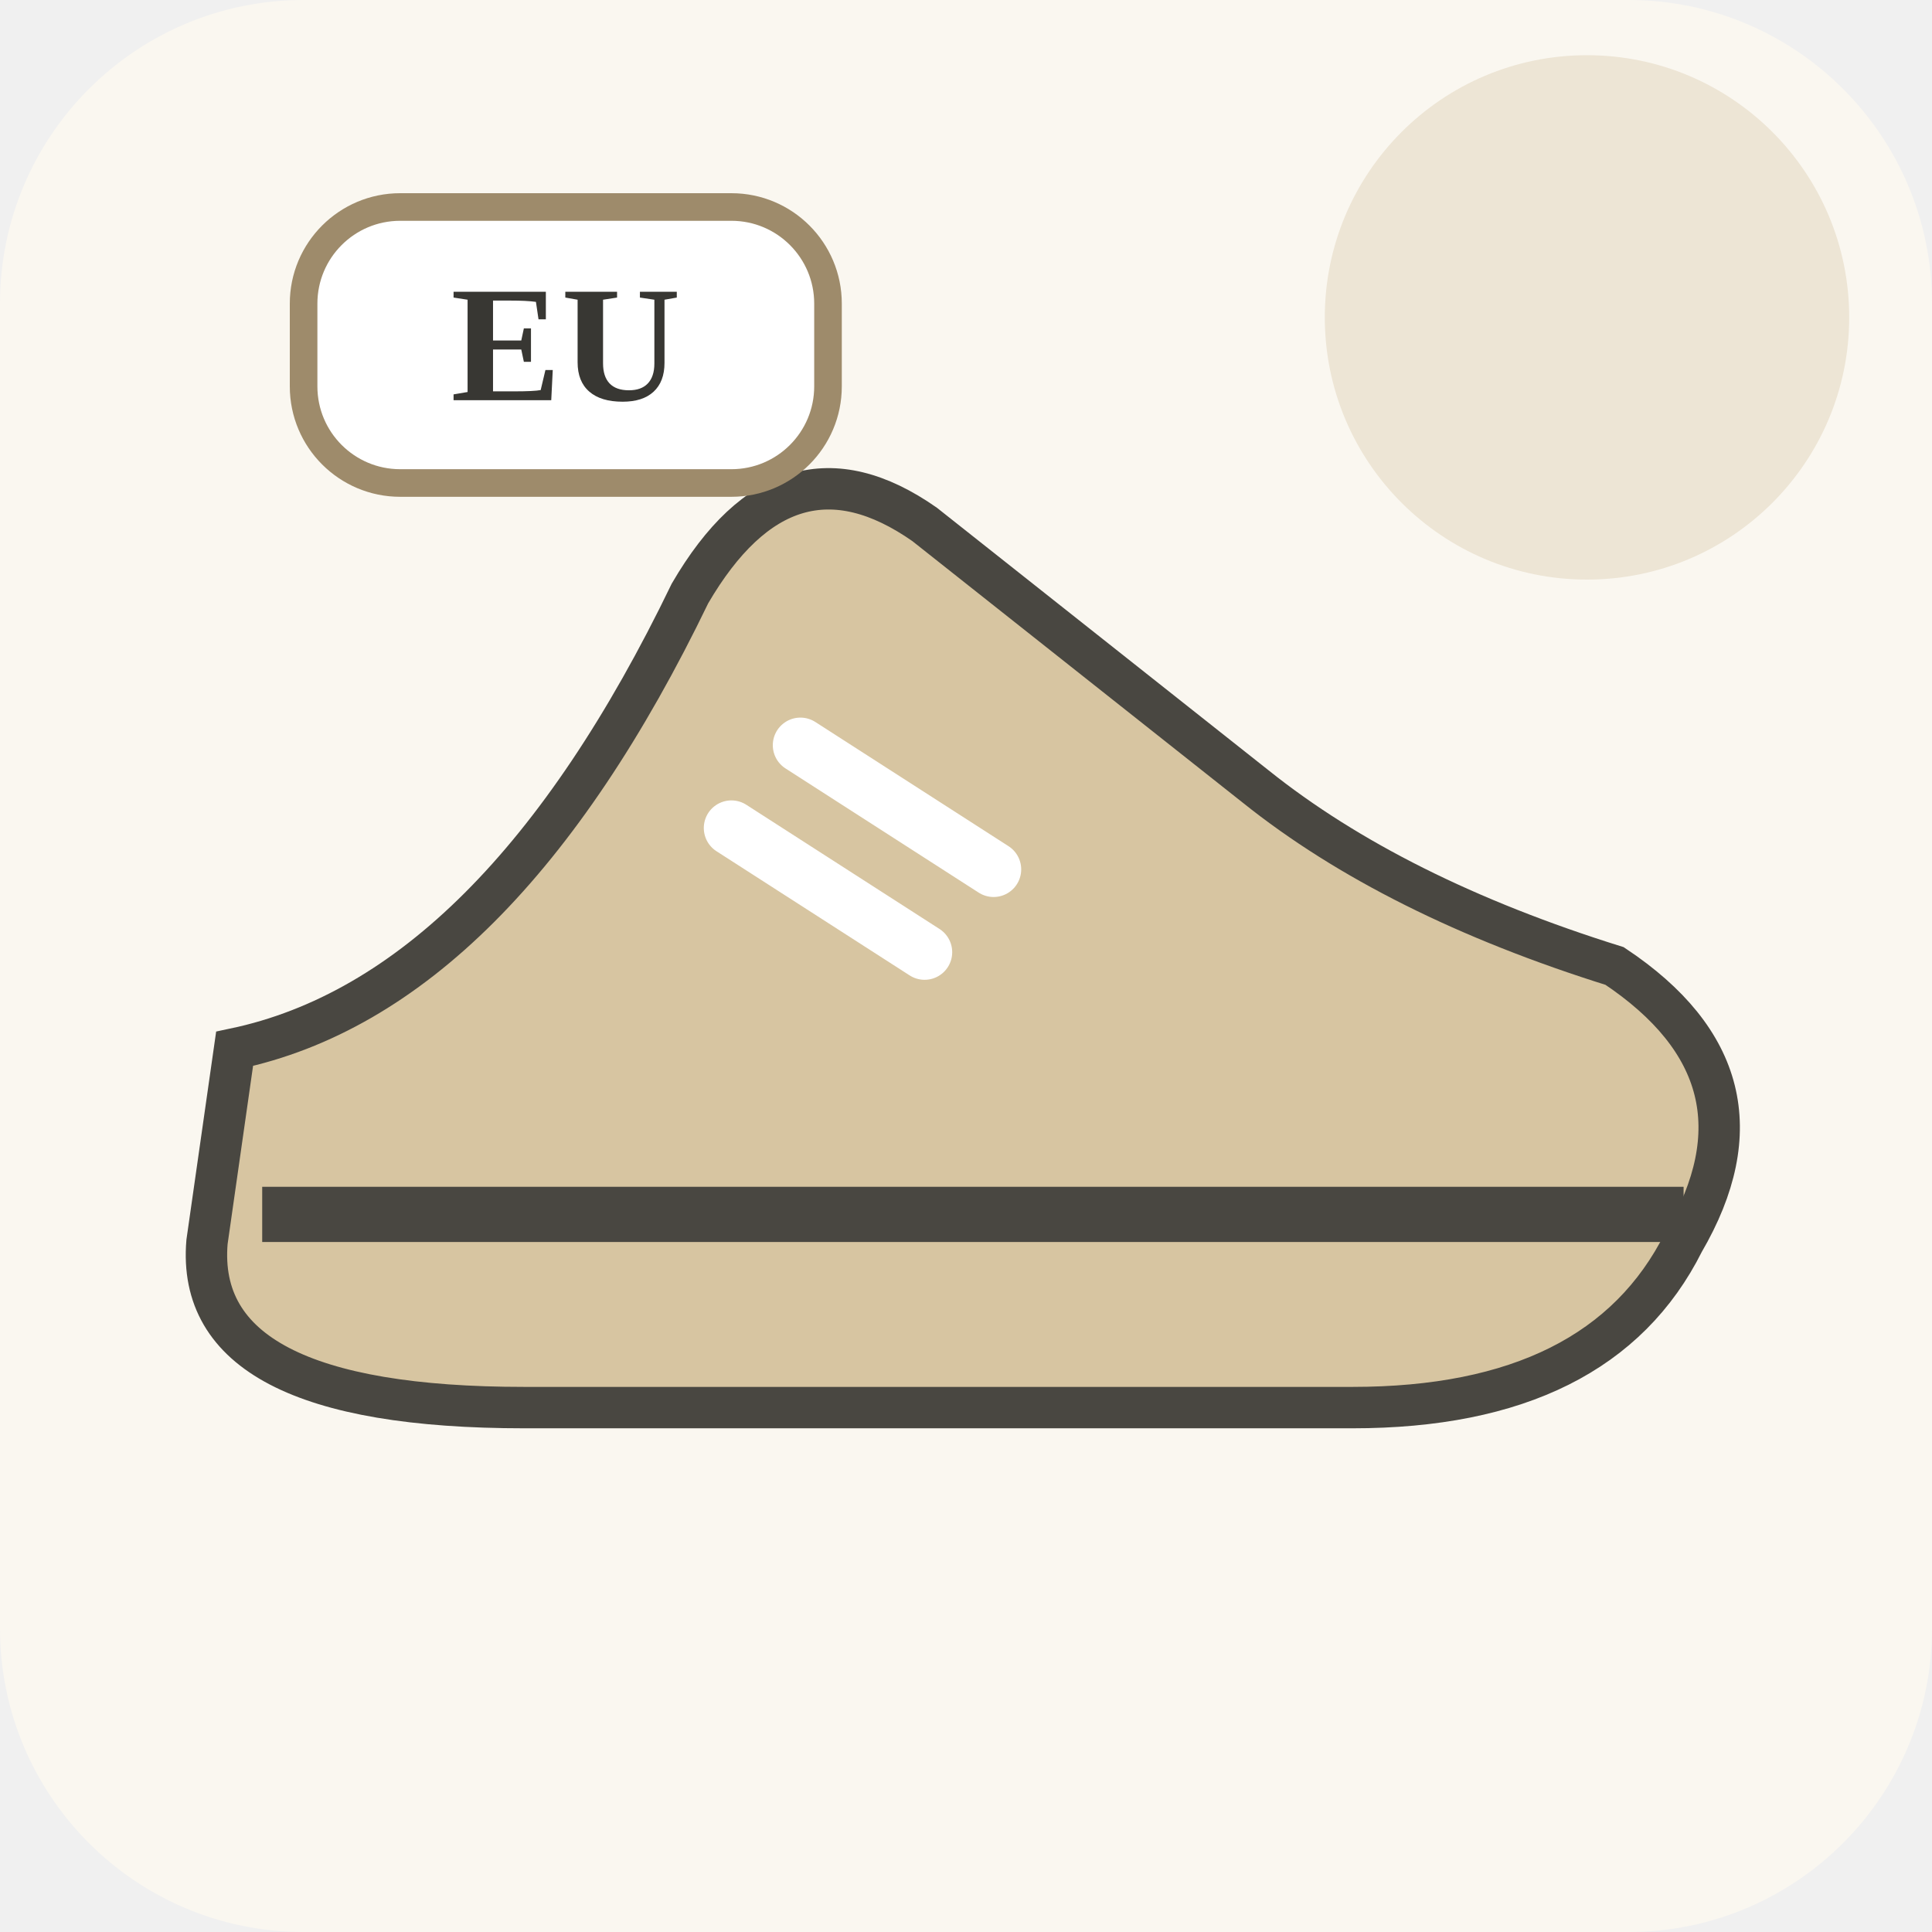
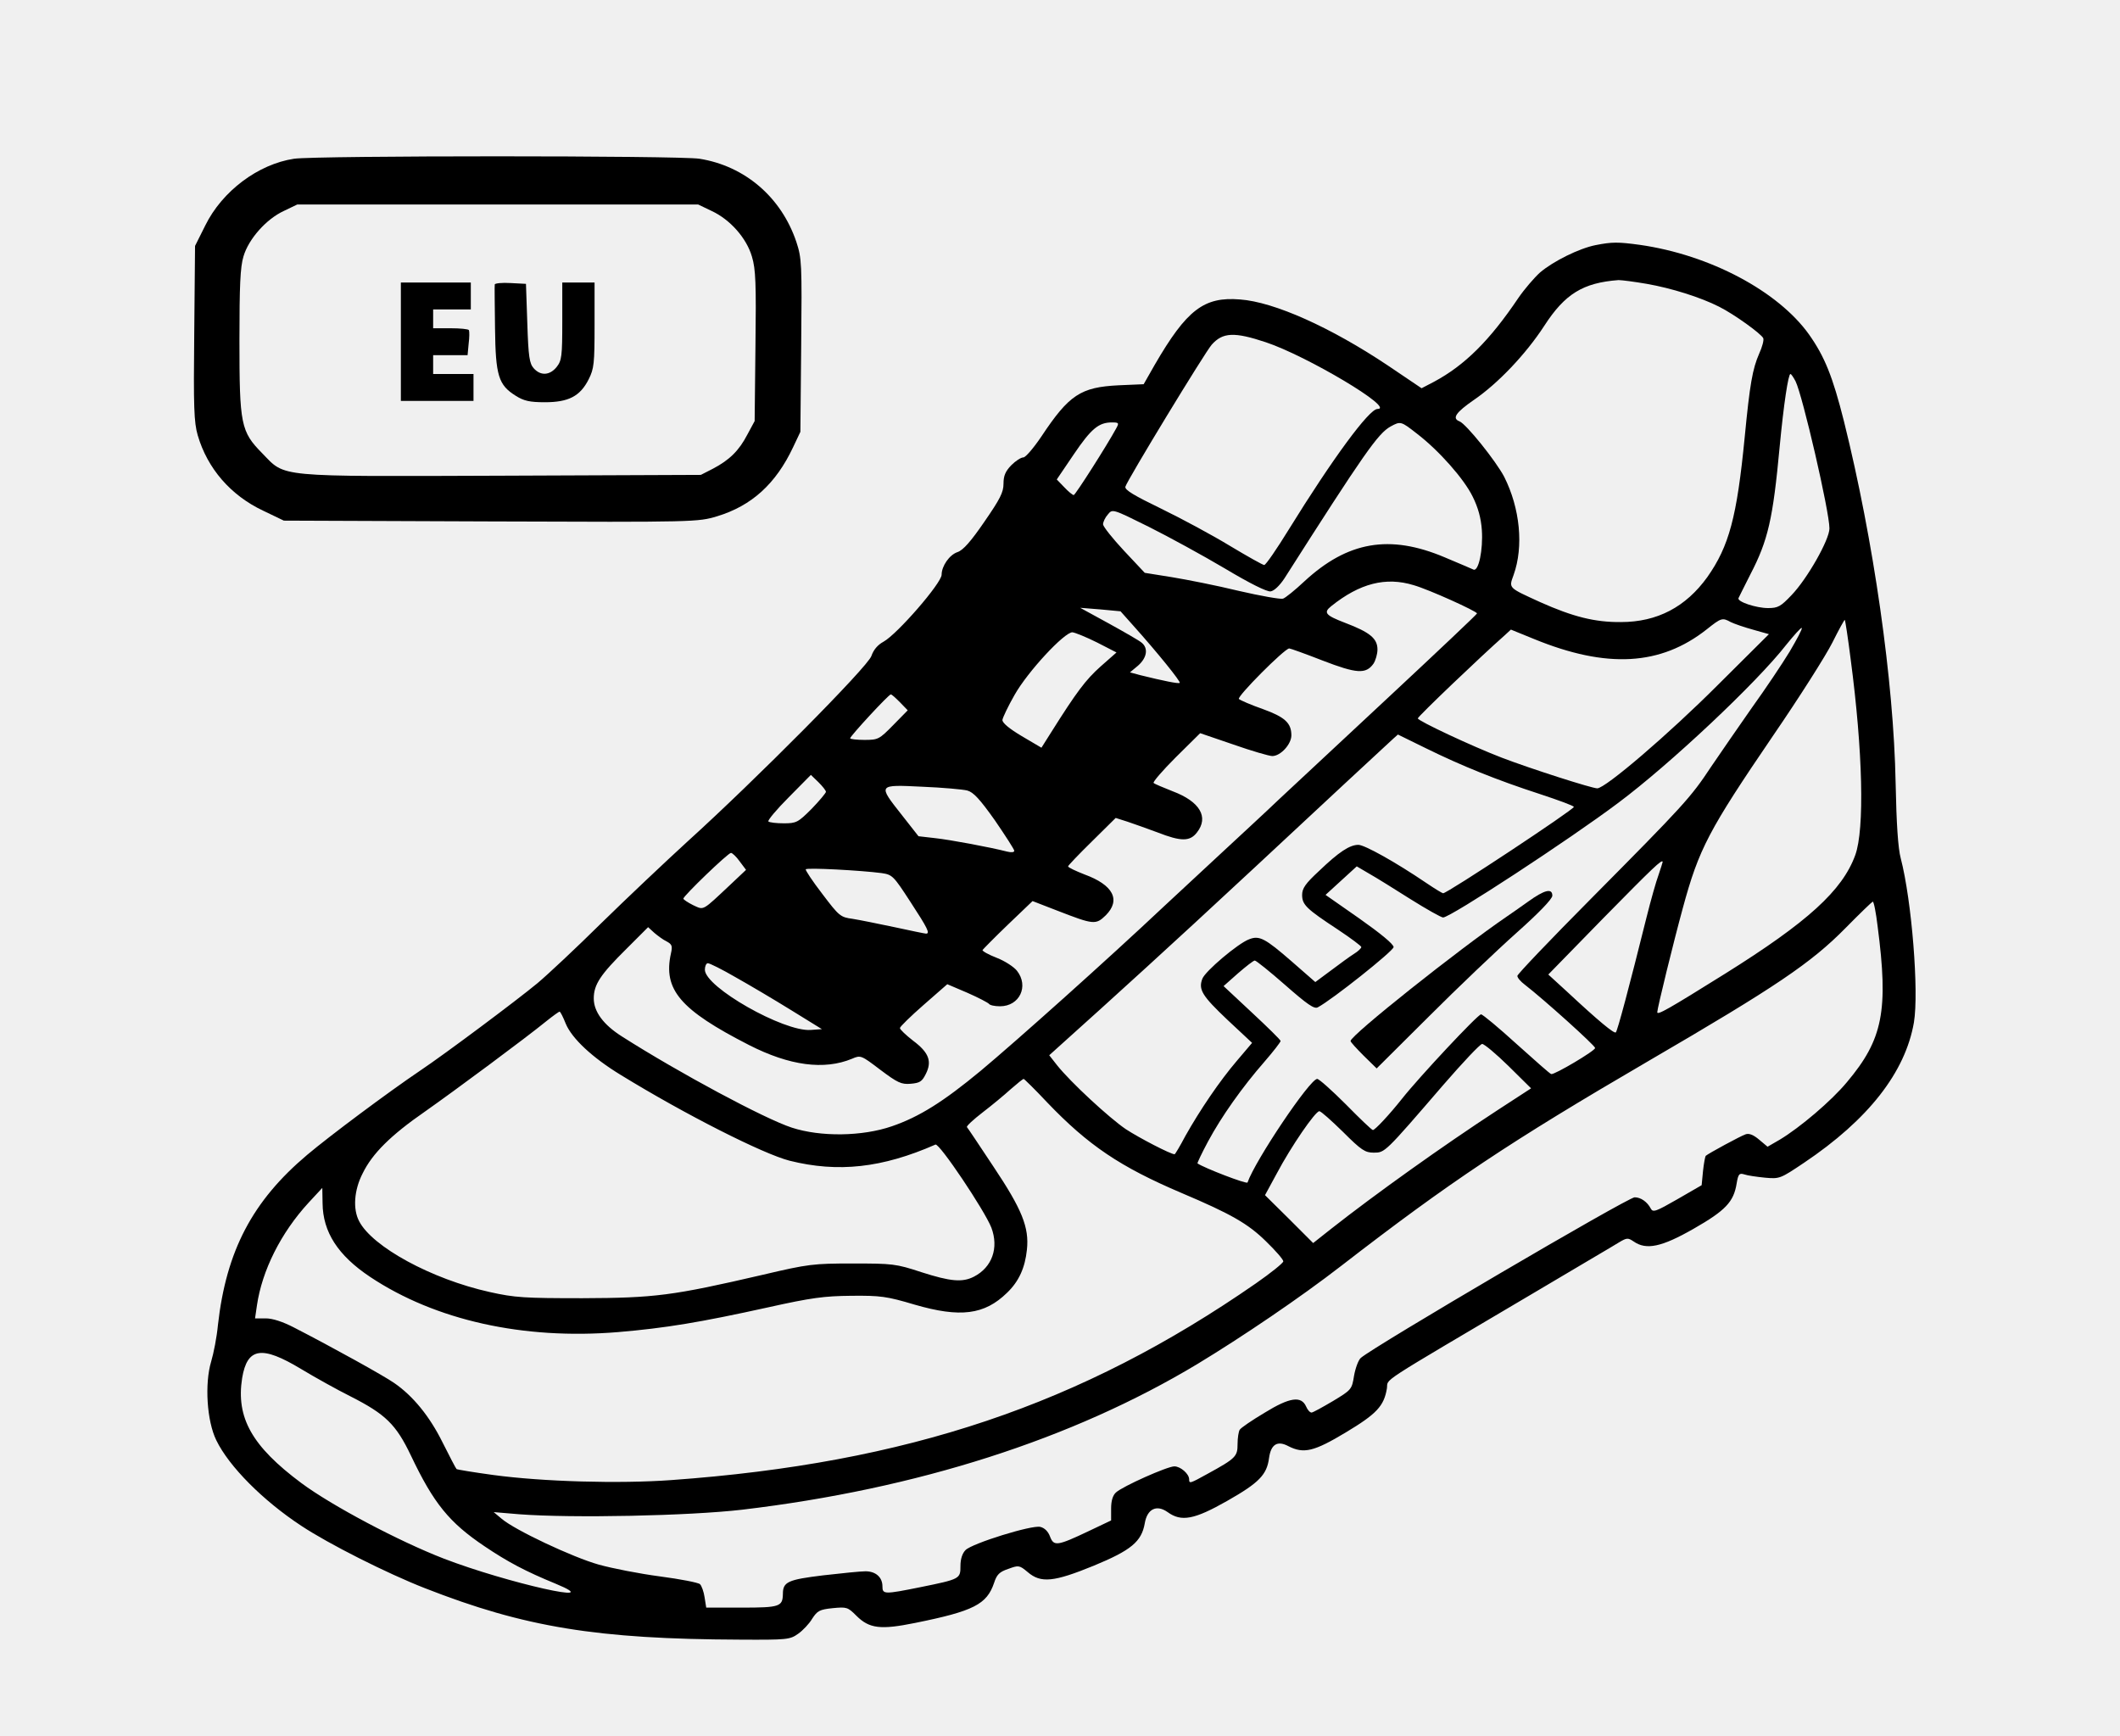
- <svg xmlns="http://www.w3.org/2000/svg" viewBox="0 0 140 140">
-   <rect width="140" height="140" rx="22" fill="#FAF7F0" />
-   <circle cx="115" cy="23" r="19" fill="#EDE5D5" />
-   <path d="M17 76Q36 72 50 43Q57 31 67 38L91 57Q101 65 117 70Q129 78 122 90Q116 102 98 102H38Q14 102 15 90Z" fill="#D7C5A1" stroke="#494741" stroke-width="3" />
-   <path d="M19 88H122" stroke="#494741" stroke-width="4" />
-   <path d="m58 54 14 9m-19-3 14 9" stroke="#fff" stroke-width="4" stroke-linecap="round" />
-   <rect x="22" y="15" width="38" height="20" rx="7" fill="#fff" stroke="#9E8B6B" stroke-width="2" />
-   <text x="41" y="29" font-size="12" font-weight="bold" text-anchor="middle" fill="#383733">EU</text>
+ <svg xmlns="http://www.w3.org/2000/svg" version="1.0" width="788pt" height="645pt" viewBox="0 0 788 645" preserveAspectRatio="xMidYMid meet">
+   <g transform="translate(0,645) scale(0.1,-0.1)" fill="#000000" stroke="none">
+     <path d="M1093 5860 c-133 -20 -267 -120 -330 -248 l-38 -76 -3 -324 c-3 -275 -1 -332 13 -380 36 -123 122 -223 243 -280 l77 -37 770 -3 c760 -3 770 -2 840 19 129 39 219 121 283 257 l27 57 3 321 c3 306 2 324 -18 385 -56 166 -191 282 -360 309 -76 12 -1426 12 -1507 0z m1552 -194 c69 -32 130 -101 150 -170 14 -46 16 -101 13 -333 l-3 -278 -27 -50 c-31 -60 -67 -95 -128 -127 l-45 -23 -739 -3 c-849 -3 -803 -7 -891 83 -80 81 -85 107 -85 419 0 204 3 274 15 313 19 65 85 139 150 169 l50 24 745 0 745 0 50 -24z" />
+     <path d="M1490 5180 l0 -220 135 0 135 0 0 50 0 50 -75 0 -75 0 0 35 0 35 64 0 64 0 4 43 c3 23 3 45 1 50 -2 4 -33 7 -69 7 l-64 0 0 35 0 35 70 0 70 0 0 50 0 50 -130 0 -130 0 0 -220z" />
+     <path d="M1839 5393 c-1 -4 0 -78 1 -163 2 -177 13 -211 77 -251 30 -19 52 -24 108 -24 88 0 131 22 163 85 20 40 22 58 22 202 l0 158 -60 0 -60 0 0 -144 c0 -130 -2 -146 -21 -170 -25 -31 -59 -34 -85 -5 -16 18 -20 42 -24 168 l-5 146 -57 3 c-32 2 -58 -1 -59 -5z" />
+     <path d="M5931 5539 c-61 -12 -158 -60 -207 -102 -22 -20 -58 -62 -80 -94 -107 -159 -200 -251 -314 -312 l-46 -24 -126 85 c-211 141 -422 236 -549 245 -134 11 -198 -38 -317 -243 l-41 -72 -93 -4 c-141 -7 -184 -35 -287 -190 -29 -43 -59 -78 -67 -78 -9 0 -29 -13 -45 -29 -22 -23 -29 -39 -29 -69 0 -32 -13 -57 -71 -141 -50 -73 -79 -106 -100 -113 -30 -10 -59 -52 -59 -84 0 -31 -165 -221 -216 -249 -22 -12 -37 -30 -45 -53 -13 -40 -431 -461 -684 -690 -82 -75 -226 -211 -320 -303 -93 -92 -200 -192 -237 -223 -76 -63 -342 -262 -436 -325 -120 -81 -337 -243 -420 -313 -204 -172 -301 -357 -332 -633 -4 -44 -16 -105 -25 -135 -25 -83 -16 -222 19 -293 47 -97 173 -224 316 -318 101 -67 319 -177 460 -232 370 -145 639 -189 1170 -191 177 -1 186 0 217 22 17 12 41 37 52 56 19 29 27 34 76 39 52 5 56 4 88 -28 48 -48 90 -53 218 -27 218 44 267 69 294 149 10 31 20 41 53 52 38 14 41 14 72 -12 49 -42 97 -37 246 24 138 57 177 89 189 157 9 54 44 71 85 42 51 -37 99 -28 222 42 118 67 147 97 155 159 7 51 31 66 72 44 57 -29 95 -20 213 51 115 69 142 98 153 163 7 41 -54 1 555 361 151 90 290 171 307 182 30 18 34 18 55 4 47 -33 104 -21 223 47 119 68 149 100 160 168 6 36 10 40 29 34 11 -4 46 -9 76 -12 55 -5 57 -4 145 55 240 161 377 337 409 522 19 114 -8 453 -49 610 -10 37 -16 128 -19 280 -7 379 -82 902 -192 1344 -42 167 -72 241 -130 323 -115 161 -369 296 -629 333 -81 11 -103 11 -164 -1z m190 -144 c92 -16 200 -50 269 -85 56 -28 157 -101 164 -117 3 -7 -4 -33 -15 -57 -25 -57 -35 -114 -54 -311 -29 -297 -58 -405 -139 -520 -80 -111 -186 -167 -321 -167 -97 -1 -179 20 -300 74 -120 55 -117 51 -99 101 38 106 24 248 -35 365 -31 59 -141 196 -166 206 -29 11 -14 33 54 80 89 61 192 169 261 275 77 119 144 160 276 170 12 0 59 -6 105 -14z m-1416 -217 c153 -51 484 -248 415 -248 -31 0 -167 -185 -329 -447 -45 -73 -86 -133 -92 -133 -5 0 -62 32 -127 71 -64 39 -179 101 -255 138 -101 49 -137 70 -134 82 6 23 296 500 321 528 41 46 84 48 201 9z m1969 -145 c26 -52 126 -484 126 -547 0 -42 -83 -188 -141 -248 -40 -42 -50 -48 -87 -48 -45 0 -116 24 -110 37 2 5 22 44 44 88 66 127 84 206 109 475 15 158 32 270 40 270 3 0 11 -12 19 -27z m-2525 -175 c-33 -61 -152 -248 -158 -248 -4 0 -20 13 -35 29 l-28 29 63 93 c65 96 93 119 142 119 26 0 27 -2 16 -22z m1118 -20 c81 -62 175 -168 207 -234 20 -40 31 -80 34 -124 5 -73 -12 -155 -31 -147 -7 3 -55 24 -108 46 -204 86 -360 59 -521 -90 -34 -32 -70 -61 -79 -64 -9 -3 -83 10 -165 29 -82 20 -194 42 -249 51 l-100 16 -77 82 c-42 45 -77 89 -78 98 0 9 8 26 18 37 17 21 17 21 152 -46 74 -37 202 -107 283 -155 92 -55 156 -87 170 -85 13 2 33 21 51 48 297 466 348 539 395 565 37 20 38 20 98 -27z m-12 -563 c56 -16 235 -97 235 -105 0 -3 -145 -140 -322 -305 -177 -165 -363 -338 -413 -385 -49 -47 -149 -139 -220 -205 -71 -66 -166 -154 -210 -195 -207 -195 -547 -499 -680 -610 -139 -115 -228 -171 -330 -206 -110 -38 -265 -40 -372 -5 -101 33 -418 203 -630 338 -70 44 -106 93 -106 142 0 52 25 89 122 185 l80 80 23 -21 c13 -11 33 -26 46 -32 20 -11 22 -17 16 -44 -30 -135 34 -210 290 -341 151 -77 279 -94 383 -51 32 14 34 13 105 -41 64 -48 78 -55 113 -52 34 3 42 8 56 36 24 47 12 80 -47 124 -27 21 -49 42 -49 47 0 5 40 44 88 86 l88 77 75 -32 c41 -18 77 -37 80 -41 3 -5 21 -9 41 -9 73 0 108 75 63 132 -11 14 -44 36 -75 48 -31 12 -54 25 -53 29 2 3 44 46 94 94 l92 88 93 -36 c134 -52 142 -53 179 -17 57 57 28 113 -79 152 -33 13 -61 26 -61 30 0 3 40 45 89 93 l88 87 44 -14 c24 -8 74 -26 112 -40 87 -34 120 -34 146 0 45 57 11 115 -90 153 -35 14 -67 27 -71 31 -4 3 33 46 82 95 l91 90 123 -42 c68 -24 134 -43 145 -43 31 0 71 44 71 77 0 46 -24 68 -107 98 -43 15 -82 32 -88 37 -9 8 169 187 187 188 4 0 60 -20 124 -45 127 -49 161 -51 189 -12 8 12 15 36 15 53 0 41 -28 64 -120 99 -73 28 -82 38 -52 62 106 85 203 110 307 78z m-1041 -152 c87 -97 176 -207 171 -211 -4 -4 -59 7 -148 29 l-37 10 30 25 c33 29 39 64 14 85 -9 8 -65 40 -123 72 l-106 58 75 -6 75 -7 49 -55z m2219 15 c12 -6 49 -19 82 -28 l60 -17 -190 -189 c-184 -184 -418 -384 -448 -384 -20 0 -248 73 -355 114 -112 43 -312 137 -312 146 0 7 238 234 321 307 l25 23 86 -35 c271 -111 471 -99 642 36 54 43 58 44 89 27z m446 -139 c45 -340 52 -631 17 -727 -48 -132 -177 -249 -484 -441 -213 -133 -252 -155 -252 -143 0 14 60 259 95 387 60 221 96 289 335 640 98 143 197 299 221 347 24 48 45 86 46 84 2 -2 12 -68 22 -147z m-227 29 c-28 -46 -91 -140 -140 -208 -48 -69 -117 -168 -152 -220 -76 -115 -101 -142 -447 -491 -150 -151 -273 -280 -273 -286 0 -7 12 -21 28 -33 70 -54 261 -226 261 -235 1 -10 -151 -100 -163 -97 -4 0 -61 51 -128 111 -67 61 -127 111 -133 111 -12 0 -230 -233 -294 -314 -46 -58 -100 -116 -108 -116 -4 0 -49 43 -100 95 -52 52 -100 95 -107 95 -27 0 -230 -302 -259 -385 -3 -7 -161 54 -186 71 -1 2 16 38 39 81 50 93 127 202 210 297 33 38 60 73 60 77 0 4 -48 51 -106 105 l-106 99 53 47 c30 26 58 48 63 48 5 0 56 -41 113 -91 82 -72 108 -90 121 -83 52 27 282 210 282 224 0 11 -49 51 -127 106 l-126 88 58 53 58 53 46 -27 c25 -14 94 -57 154 -95 59 -37 114 -68 121 -68 27 0 470 290 651 426 194 145 515 447 624 587 30 37 56 66 58 63 3 -3 -18 -42 -45 -88z m-2574 34 l72 -37 -59 -52 c-55 -49 -89 -94 -184 -245 l-36 -57 -73 43 c-47 28 -72 49 -72 60 1 9 21 51 45 93 49 87 185 233 215 233 10 -1 52 -18 92 -38z m-733 -222 l29 -30 -54 -55 c-52 -53 -56 -55 -107 -55 -29 0 -53 3 -53 6 0 8 143 163 151 163 3 1 18 -13 34 -29z m1955 -171 c132 -65 263 -118 423 -170 70 -23 127 -44 127 -48 0 -10 -470 -321 -486 -321 -3 0 -31 17 -62 38 -115 78 -230 142 -253 142 -32 0 -72 -26 -146 -97 -51 -47 -63 -65 -63 -89 0 -37 16 -52 133 -129 48 -32 87 -61 87 -65 0 -4 -12 -16 -27 -25 -16 -10 -54 -38 -86 -62 l-58 -43 -87 76 c-100 87 -121 98 -159 83 -41 -15 -164 -119 -174 -147 -15 -40 -1 -63 94 -153 l91 -85 -56 -66 c-65 -76 -138 -184 -192 -280 -20 -38 -38 -68 -40 -68 -15 0 -132 61 -181 93 -62 42 -206 175 -256 238 l-29 37 192 173 c245 222 376 342 908 838 107 99 195 181 196 181 0 0 47 -23 104 -51z m-2230 -162 c0 -4 -24 -33 -53 -63 -51 -51 -57 -54 -104 -54 -27 0 -53 3 -57 7 -3 4 30 44 76 90 l82 83 28 -27 c15 -15 28 -31 28 -36z m525 5 c23 -6 47 -32 103 -111 39 -57 72 -108 72 -113 0 -6 -11 -7 -27 -3 -62 16 -212 44 -268 50 l-61 7 -62 79 c-90 114 -90 113 76 105 75 -3 151 -10 167 -14z m-846 -263 l24 -32 -54 -51 c-112 -105 -101 -99 -143 -80 -20 10 -36 21 -36 24 0 10 166 170 177 170 5 0 20 -14 32 -31z m3431 -3 c0 -2 -7 -23 -15 -47 -9 -24 -29 -95 -45 -159 -64 -257 -108 -422 -114 -427 -6 -6 -64 42 -181 151 l-70 64 205 210 c183 186 220 222 220 208z m-2903 -41 c40 -6 44 -10 107 -107 64 -98 74 -118 58 -118 -4 0 -57 11 -117 24 -61 13 -131 27 -156 31 -45 6 -50 10 -112 92 -37 48 -64 89 -62 92 3 7 206 -4 282 -14z m3702 -197 c41 -314 20 -421 -114 -580 -58 -70 -175 -169 -250 -214 l-45 -26 -31 26 c-21 18 -38 25 -51 20 -18 -6 -138 -71 -148 -80 -2 -3 -7 -28 -10 -57 l-5 -52 -90 -52 c-80 -46 -91 -50 -99 -35 -13 25 -37 42 -60 42 -25 0 -969 -554 -1018 -597 -9 -8 -20 -38 -25 -66 -8 -51 -10 -53 -78 -94 -39 -23 -75 -43 -80 -43 -6 0 -15 10 -20 22 -18 41 -61 35 -155 -23 -47 -28 -88 -56 -92 -63 -4 -6 -8 -30 -8 -53 0 -46 -6 -53 -112 -111 -65 -36 -68 -37 -68 -20 0 20 -32 48 -55 48 -26 0 -192 -74 -217 -97 -12 -11 -18 -31 -18 -60 l0 -44 -82 -39 c-118 -56 -131 -58 -145 -21 -7 19 -20 32 -36 36 -31 8 -253 -61 -278 -86 -12 -12 -19 -33 -19 -59 0 -48 -1 -49 -149 -79 -134 -27 -141 -27 -141 3 0 34 -25 56 -63 56 -18 0 -88 -7 -157 -15 -131 -16 -150 -24 -150 -69 -1 -47 -11 -51 -152 -51 l-133 0 -6 38 c-3 21 -11 43 -17 49 -6 6 -73 19 -149 29 -76 10 -178 30 -228 44 -96 27 -311 128 -360 170 l-30 25 95 -8 c196 -15 632 -6 829 17 650 77 1227 262 1691 541 167 101 384 248 535 365 406 314 627 461 1143 762 474 276 604 364 732 494 52 53 98 97 101 98 4 0 12 -41 18 -91z m-4245 -190 c50 -28 143 -83 206 -122 l115 -71 -42 -3 c-100 -7 -393 159 -393 224 0 13 5 24 11 24 7 0 53 -23 103 -52z m-631 -173 c23 -55 99 -126 204 -190 241 -148 530 -294 628 -319 180 -45 344 -27 542 60 14 7 183 -245 208 -309 28 -75 3 -147 -65 -182 -43 -22 -87 -18 -196 17 -94 31 -107 32 -254 32 -147 0 -165 -2 -335 -42 -336 -78 -401 -86 -670 -87 -216 0 -251 2 -345 23 -216 48 -436 168 -485 263 -24 45 -19 116 13 178 36 74 105 142 232 230 111 78 374 273 450 335 25 20 47 36 50 36 3 0 13 -20 23 -45z m3504 -157 l84 -83 -123 -80 c-204 -133 -456 -313 -620 -442 l-67 -53 -89 89 -90 89 44 81 c53 100 143 231 158 231 6 0 45 -35 88 -77 68 -68 82 -77 114 -77 42 0 40 -2 259 252 72 83 136 151 144 152 8 0 52 -37 98 -82z m-1715 -135 c153 -160 272 -240 500 -337 184 -78 247 -114 314 -180 35 -34 64 -67 64 -74 0 -6 -46 -43 -102 -82 -650 -451 -1296 -668 -2173 -731 -193 -14 -478 -6 -662 19 -73 10 -134 20 -136 22 -3 3 -26 47 -52 99 -48 97 -110 173 -180 221 -37 26 -228 132 -374 207 -41 21 -78 33 -103 33 l-40 0 7 48 c19 130 89 270 192 382 l51 55 1 -57 c1 -107 57 -194 177 -274 242 -161 569 -234 921 -205 177 15 304 36 558 92 162 36 208 42 310 43 108 1 131 -2 235 -33 169 -49 259 -38 343 44 44 42 67 93 74 160 9 83 -18 150 -125 310 -51 77 -95 143 -98 146 -2 4 24 28 59 55 34 26 81 65 104 86 24 21 45 38 48 38 2 0 42 -39 87 -87z m-2773 -991 c53 -32 136 -78 184 -102 130 -66 169 -104 224 -219 85 -179 143 -250 274 -338 86 -58 152 -93 264 -139 201 -83 -181 3 -415 93 -168 65 -417 197 -530 281 -184 137 -243 243 -220 390 19 114 73 122 219 34z" />
+     <path d="M5680 3099 c-30 -21 -66 -47 -80 -56 -177 -121 -580 -441 -580 -462 0 -4 22 -28 49 -55 l48 -47 194 193 c107 107 254 247 327 312 82 73 132 125 132 137 0 29 -29 22 -90 -22z" />
+   </g>
</svg>
